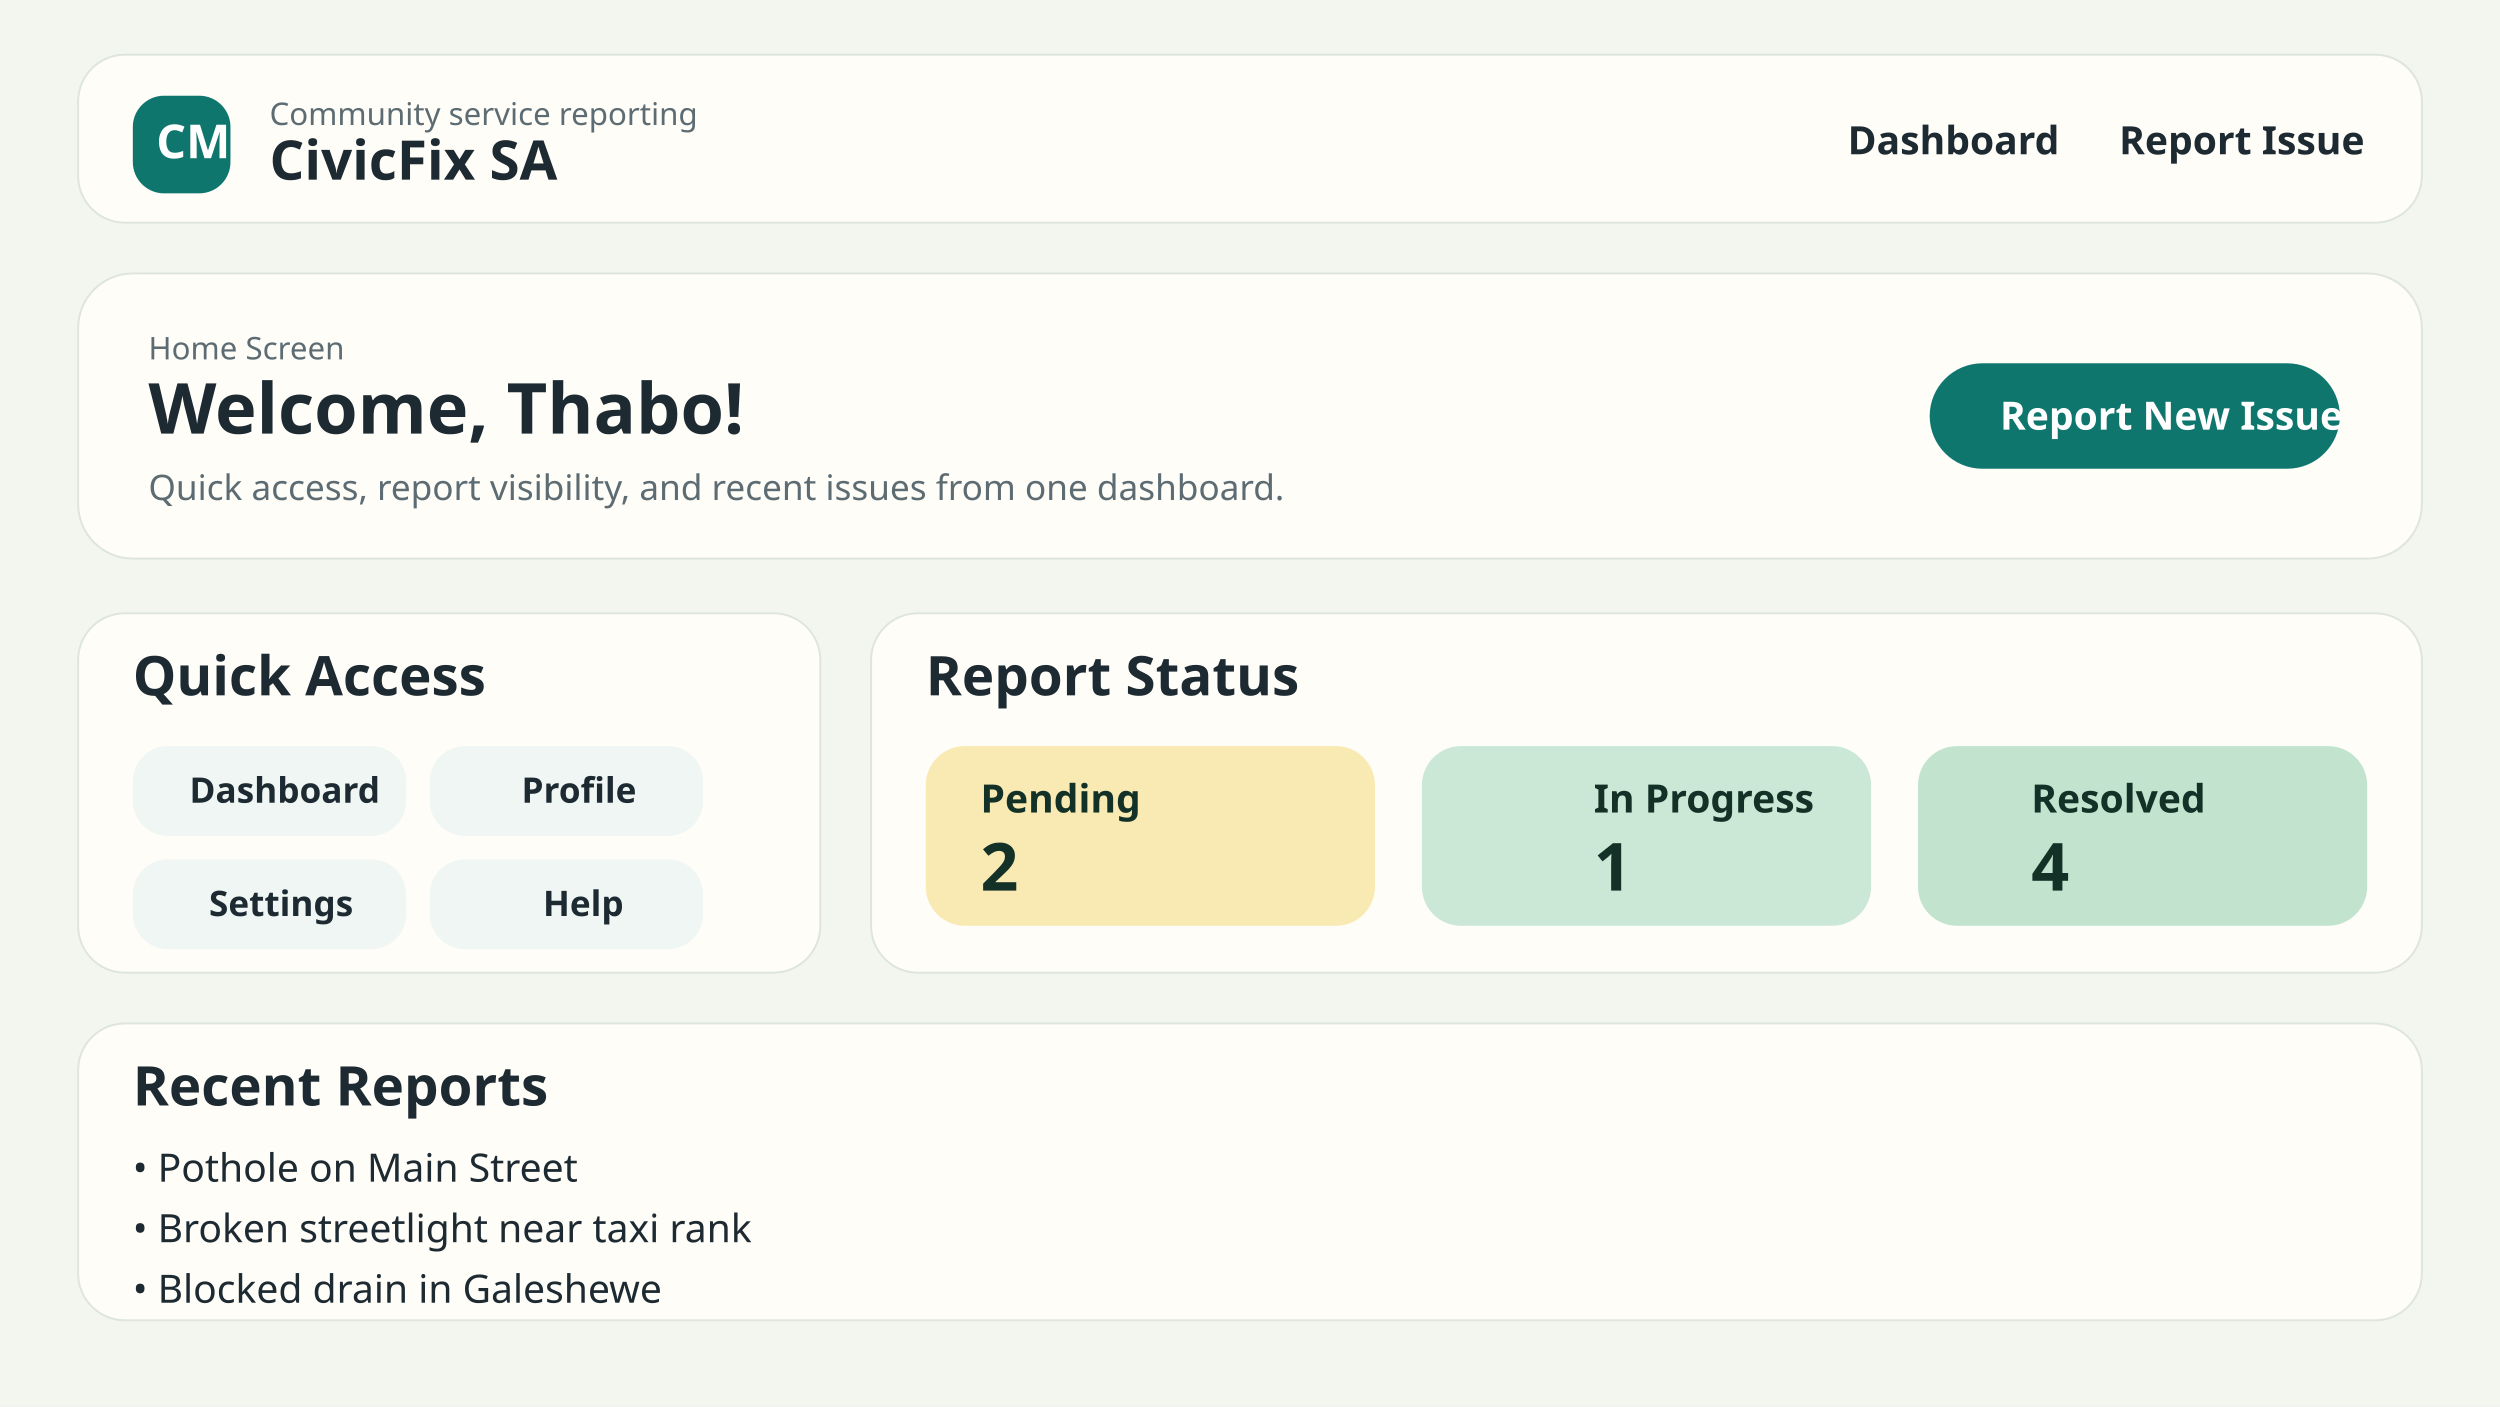
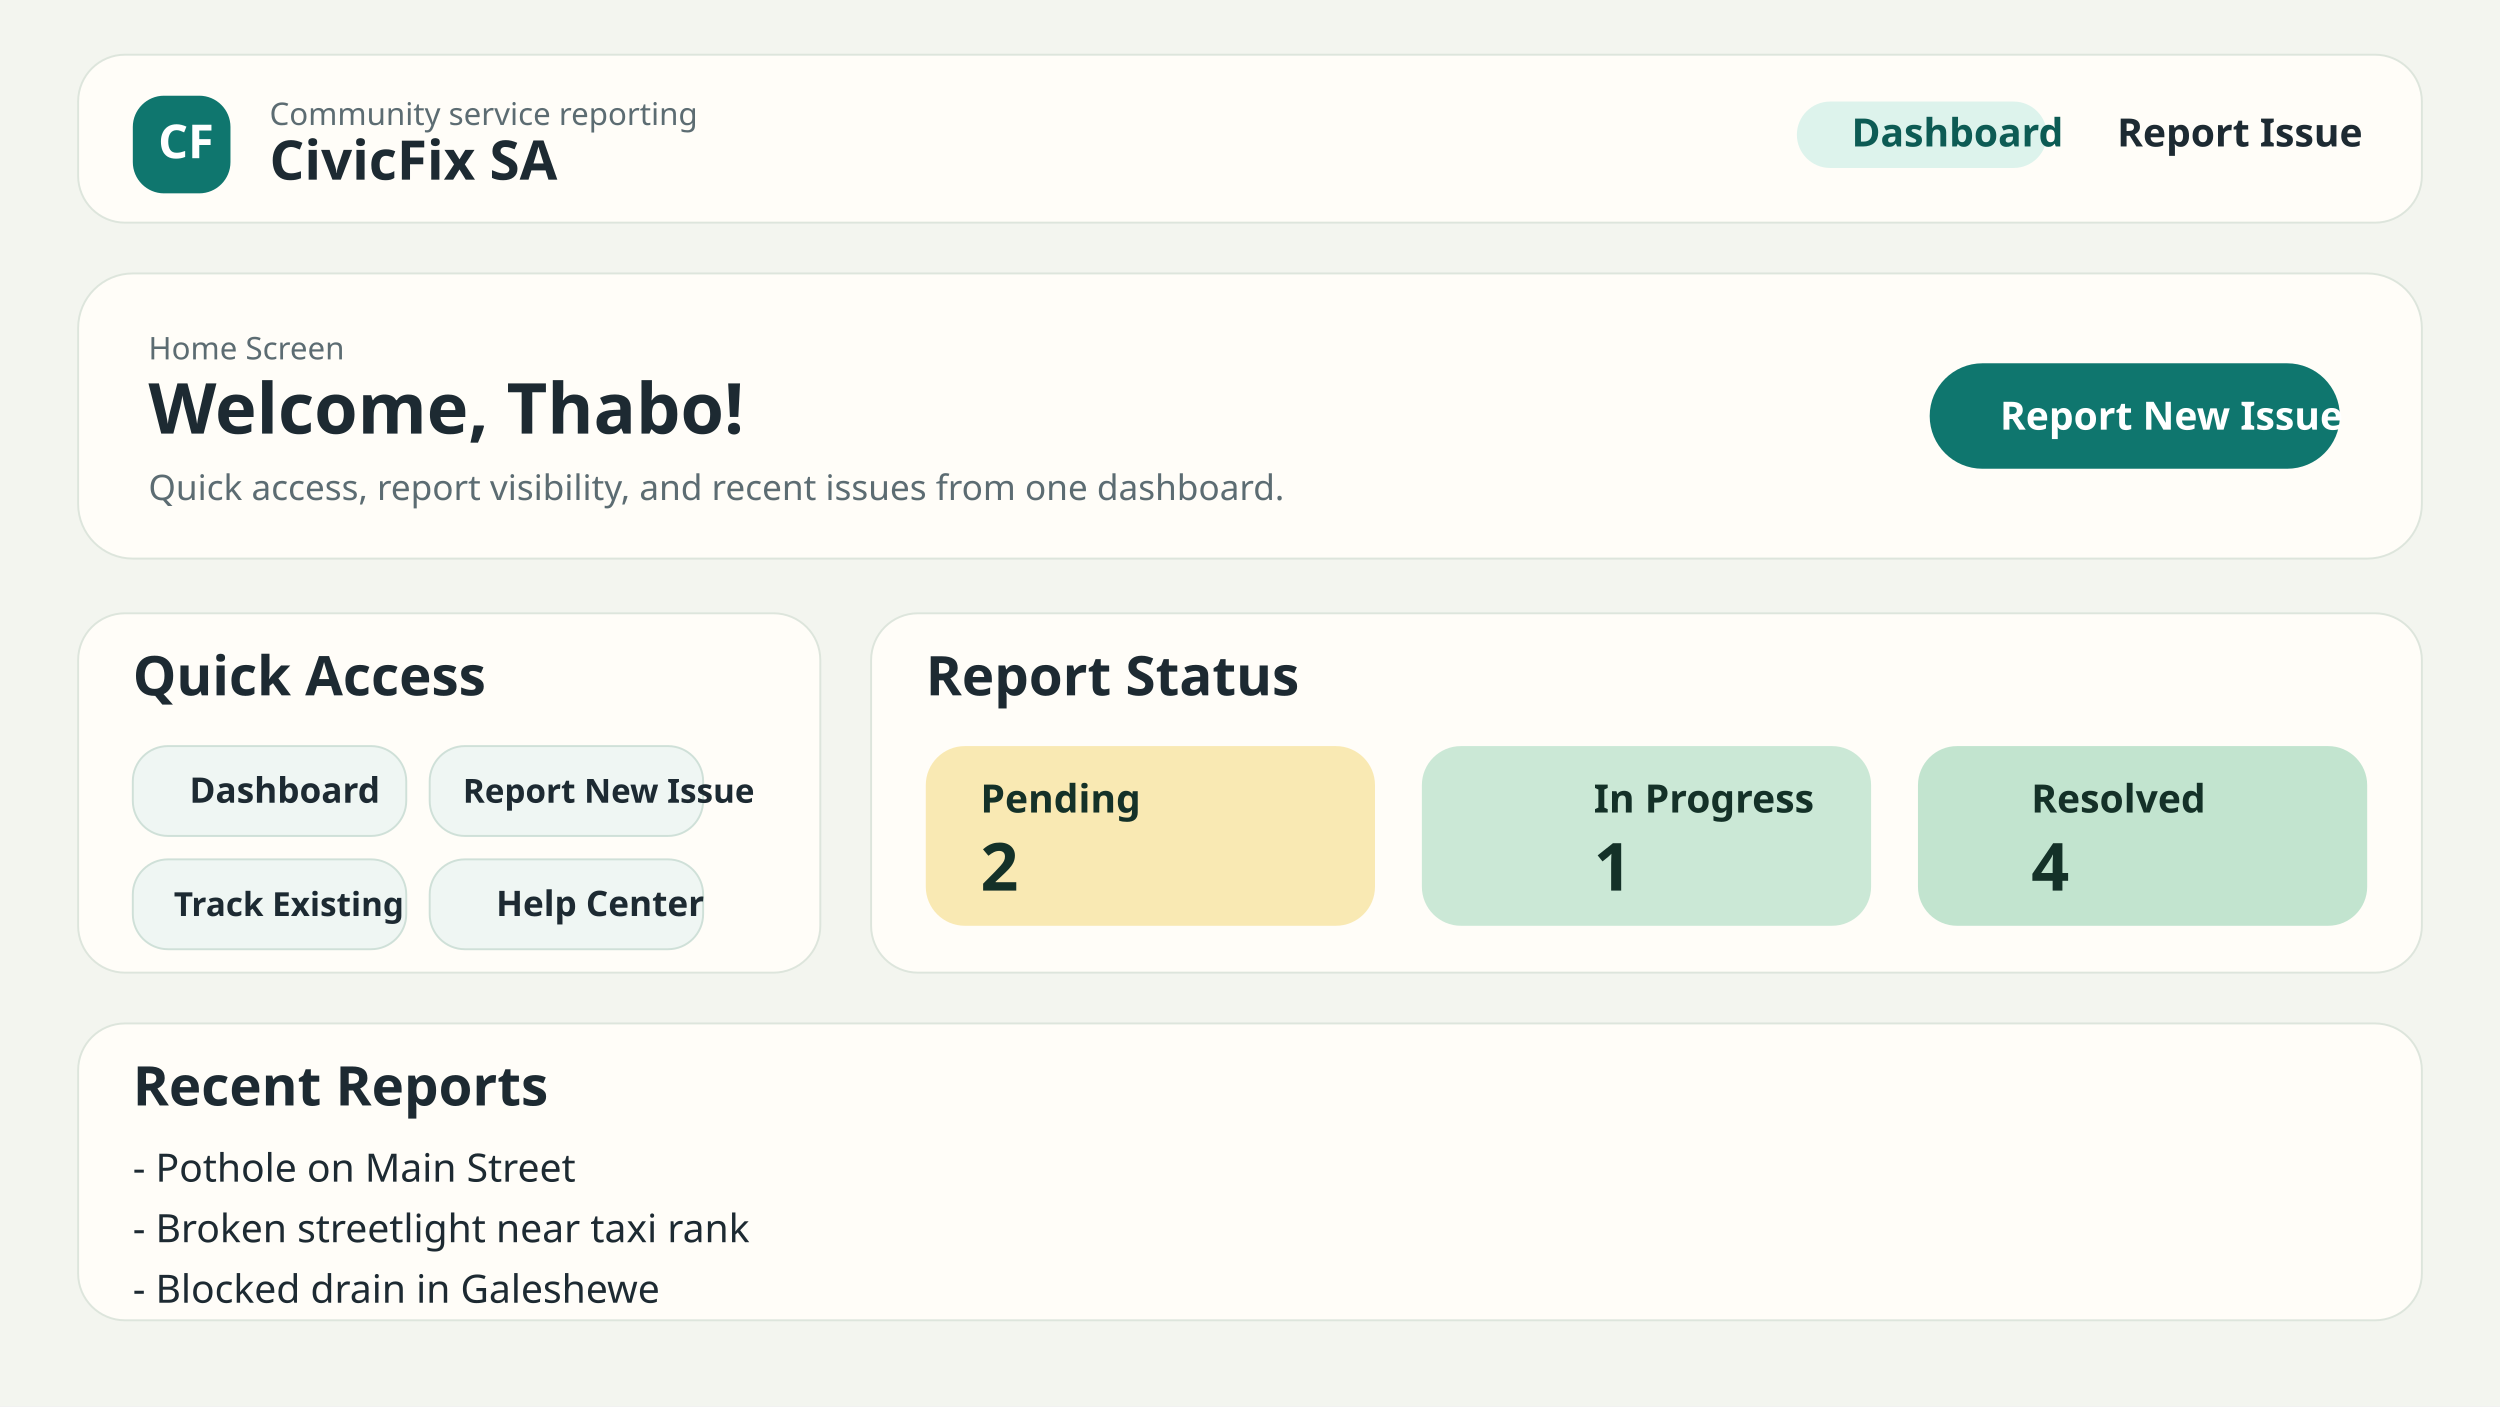
<svg xmlns="http://www.w3.org/2000/svg" width="1280" height="720" viewBox="0 0 1280 720" fill="none">
  <rect width="1280" height="720" fill="#F3F5EF" />
  <rect x="40" y="28" width="1200" height="86" rx="24" fill="#FFFDF8" stroke="#DDE5DC" />
  <rect x="68" y="49" width="50" height="50" rx="16" fill="#0F766E" />
-   <text x="80" y="81" fill="white" font-family="Segoe UI" font-size="24" font-weight="700">CM</text>
+   <text x="81" y="81" fill="white" font-family="Segoe UI" font-size="24" font-weight="700">CF</text>
  <text x="138" y="64" fill="#5C6C72" font-family="Segoe UI" font-size="16">Community service reporting</text>
  <text x="138" y="92" fill="#1D2A32" font-family="Segoe UI" font-size="28" font-weight="700">CivicFix SA</text>
-   <text x="946" y="79" fill="#1D2A32" font-family="Segoe UI" font-size="20" font-weight="600">Dashboard</text>
-   <text x="1085" y="79" fill="#1D2A32" font-family="Segoe UI" font-size="20" font-weight="600">Report Issue</text>
+   <rect x="920" y="52" width="128" height="34" rx="17" fill="#DDF3EC" />
+   <text x="948" y="75" fill="#0D5B54" font-family="Segoe UI" font-size="20" font-weight="700">Dashboard</text>
+   <text x="1084" y="75" fill="#1D2A32" font-family="Segoe UI" font-size="20" font-weight="600">Report Issue</text>
  <rect x="40" y="140" width="1200" height="146" rx="28" fill="#FFFDF8" stroke="#DDE5DC" />
  <text x="76" y="184" fill="#5C6C72" font-family="Segoe UI" font-size="16">Home Screen</text>
  <text x="76" y="222" fill="#1D2A32" font-family="Segoe UI" font-size="36" font-weight="700">Welcome, Thabo!</text>
  <text x="76" y="256" fill="#5C6C72" font-family="Segoe UI" font-size="18">Quick access, report visibility, and recent issues from one dashboard.</text>
  <rect x="988" y="186" width="210" height="54" rx="27" fill="#0F766E" />
  <text x="1024" y="220" fill="white" font-family="Segoe UI" font-size="20" font-weight="700">Report New Issue</text>
  <rect x="40" y="314" width="380" height="184" rx="24" fill="#FFFDF8" stroke="#DDE5DC" />
  <text x="68" y="356" fill="#1D2A32" font-family="Segoe UI" font-size="28" font-weight="700">Quick Access</text>
-   <rect x="68" y="382" width="140" height="46" rx="18" fill="#EFF6F3" />
-   <rect x="220" y="382" width="140" height="46" rx="18" fill="#EFF6F3" />
-   <rect x="68" y="440" width="140" height="46" rx="18" fill="#EFF6F3" />
-   <rect x="220" y="440" width="140" height="46" rx="18" fill="#EFF6F3" />
+   <rect x="68" y="382" width="140" height="46" rx="18" fill="#EFF6F3" stroke="#CFE0D8" />
+   <rect x="220" y="382" width="140" height="46" rx="18" fill="#EFF6F3" stroke="#CFE0D8" />
+   <rect x="68" y="440" width="140" height="46" rx="18" fill="#EFF6F3" stroke="#CFE0D8" />
+   <rect x="220" y="440" width="140" height="46" rx="18" fill="#EFF6F3" stroke="#CFE0D8" />
  <text x="97" y="411" fill="#1D2A32" font-family="Segoe UI" font-size="18" font-weight="600">Dashboard</text>
-   <text x="267" y="411" fill="#1D2A32" font-family="Segoe UI" font-size="18" font-weight="600">Profile</text>
-   <text x="107" y="469" fill="#1D2A32" font-family="Segoe UI" font-size="18" font-weight="600">Settings</text>
-   <text x="278" y="469" fill="#1D2A32" font-family="Segoe UI" font-size="18" font-weight="600">Help</text>
+   <text x="237" y="411" fill="#1D2A32" font-family="Segoe UI" font-size="17" font-weight="600">Report New Issue</text>
+   <text x="89" y="469" fill="#1D2A32" font-family="Segoe UI" font-size="17" font-weight="600">Track Existing</text>
+   <text x="254" y="469" fill="#1D2A32" font-family="Segoe UI" font-size="18" font-weight="600">Help Center</text>
  <rect x="446" y="314" width="794" height="184" rx="24" fill="#FFFDF8" stroke="#DDE5DC" />
  <text x="474" y="356" fill="#1D2A32" font-family="Segoe UI" font-size="28" font-weight="700">Report Status</text>
  <rect x="474" y="382" width="230" height="92" rx="20" fill="#F9E9B3" />
  <rect x="728" y="382" width="230" height="92" rx="20" fill="#CBE8D6" />
  <rect x="982" y="382" width="230" height="92" rx="20" fill="#C2E4CF" />
  <text x="502" y="416" fill="#143128" font-family="Segoe UI" font-size="20" font-weight="600">Pending</text>
  <text x="816" y="416" fill="#143128" font-family="Segoe UI" font-size="20" font-weight="600">In Progress</text>
  <text x="1040" y="416" fill="#143128" font-family="Segoe UI" font-size="20" font-weight="600">Resolved</text>
  <text x="502" y="456" fill="#143128" font-family="Segoe UI" font-size="34" font-weight="700">2</text>
  <text x="816" y="456" fill="#143128" font-family="Segoe UI" font-size="34" font-weight="700">1</text>
  <text x="1040" y="456" fill="#143128" font-family="Segoe UI" font-size="34" font-weight="700">4</text>
  <rect x="40" y="524" width="1200" height="152" rx="24" fill="#FFFDF8" stroke="#DDE5DC" />
  <text x="68" y="566" fill="#1D2A32" font-family="Segoe UI" font-size="28" font-weight="700">Recent Reports</text>
-   <text x="68" y="605" fill="#1D2A32" font-family="Segoe UI" font-size="20">• Pothole on Main Street</text>
-   <text x="68" y="636" fill="#1D2A32" font-family="Segoe UI" font-size="20">• Broken streetlight near taxi rank</text>
-   <text x="68" y="667" fill="#1D2A32" font-family="Segoe UI" font-size="20">• Blocked drain in Galeshewe</text>
+   <text x="68" y="605" fill="#1D2A32" font-family="Segoe UI" font-size="20">- Pothole on Main Street</text>
+   <text x="68" y="636" fill="#1D2A32" font-family="Segoe UI" font-size="20">- Broken streetlight near taxi rank</text>
+   <text x="68" y="667" fill="#1D2A32" font-family="Segoe UI" font-size="20">- Blocked drain in Galeshewe</text>
</svg>
